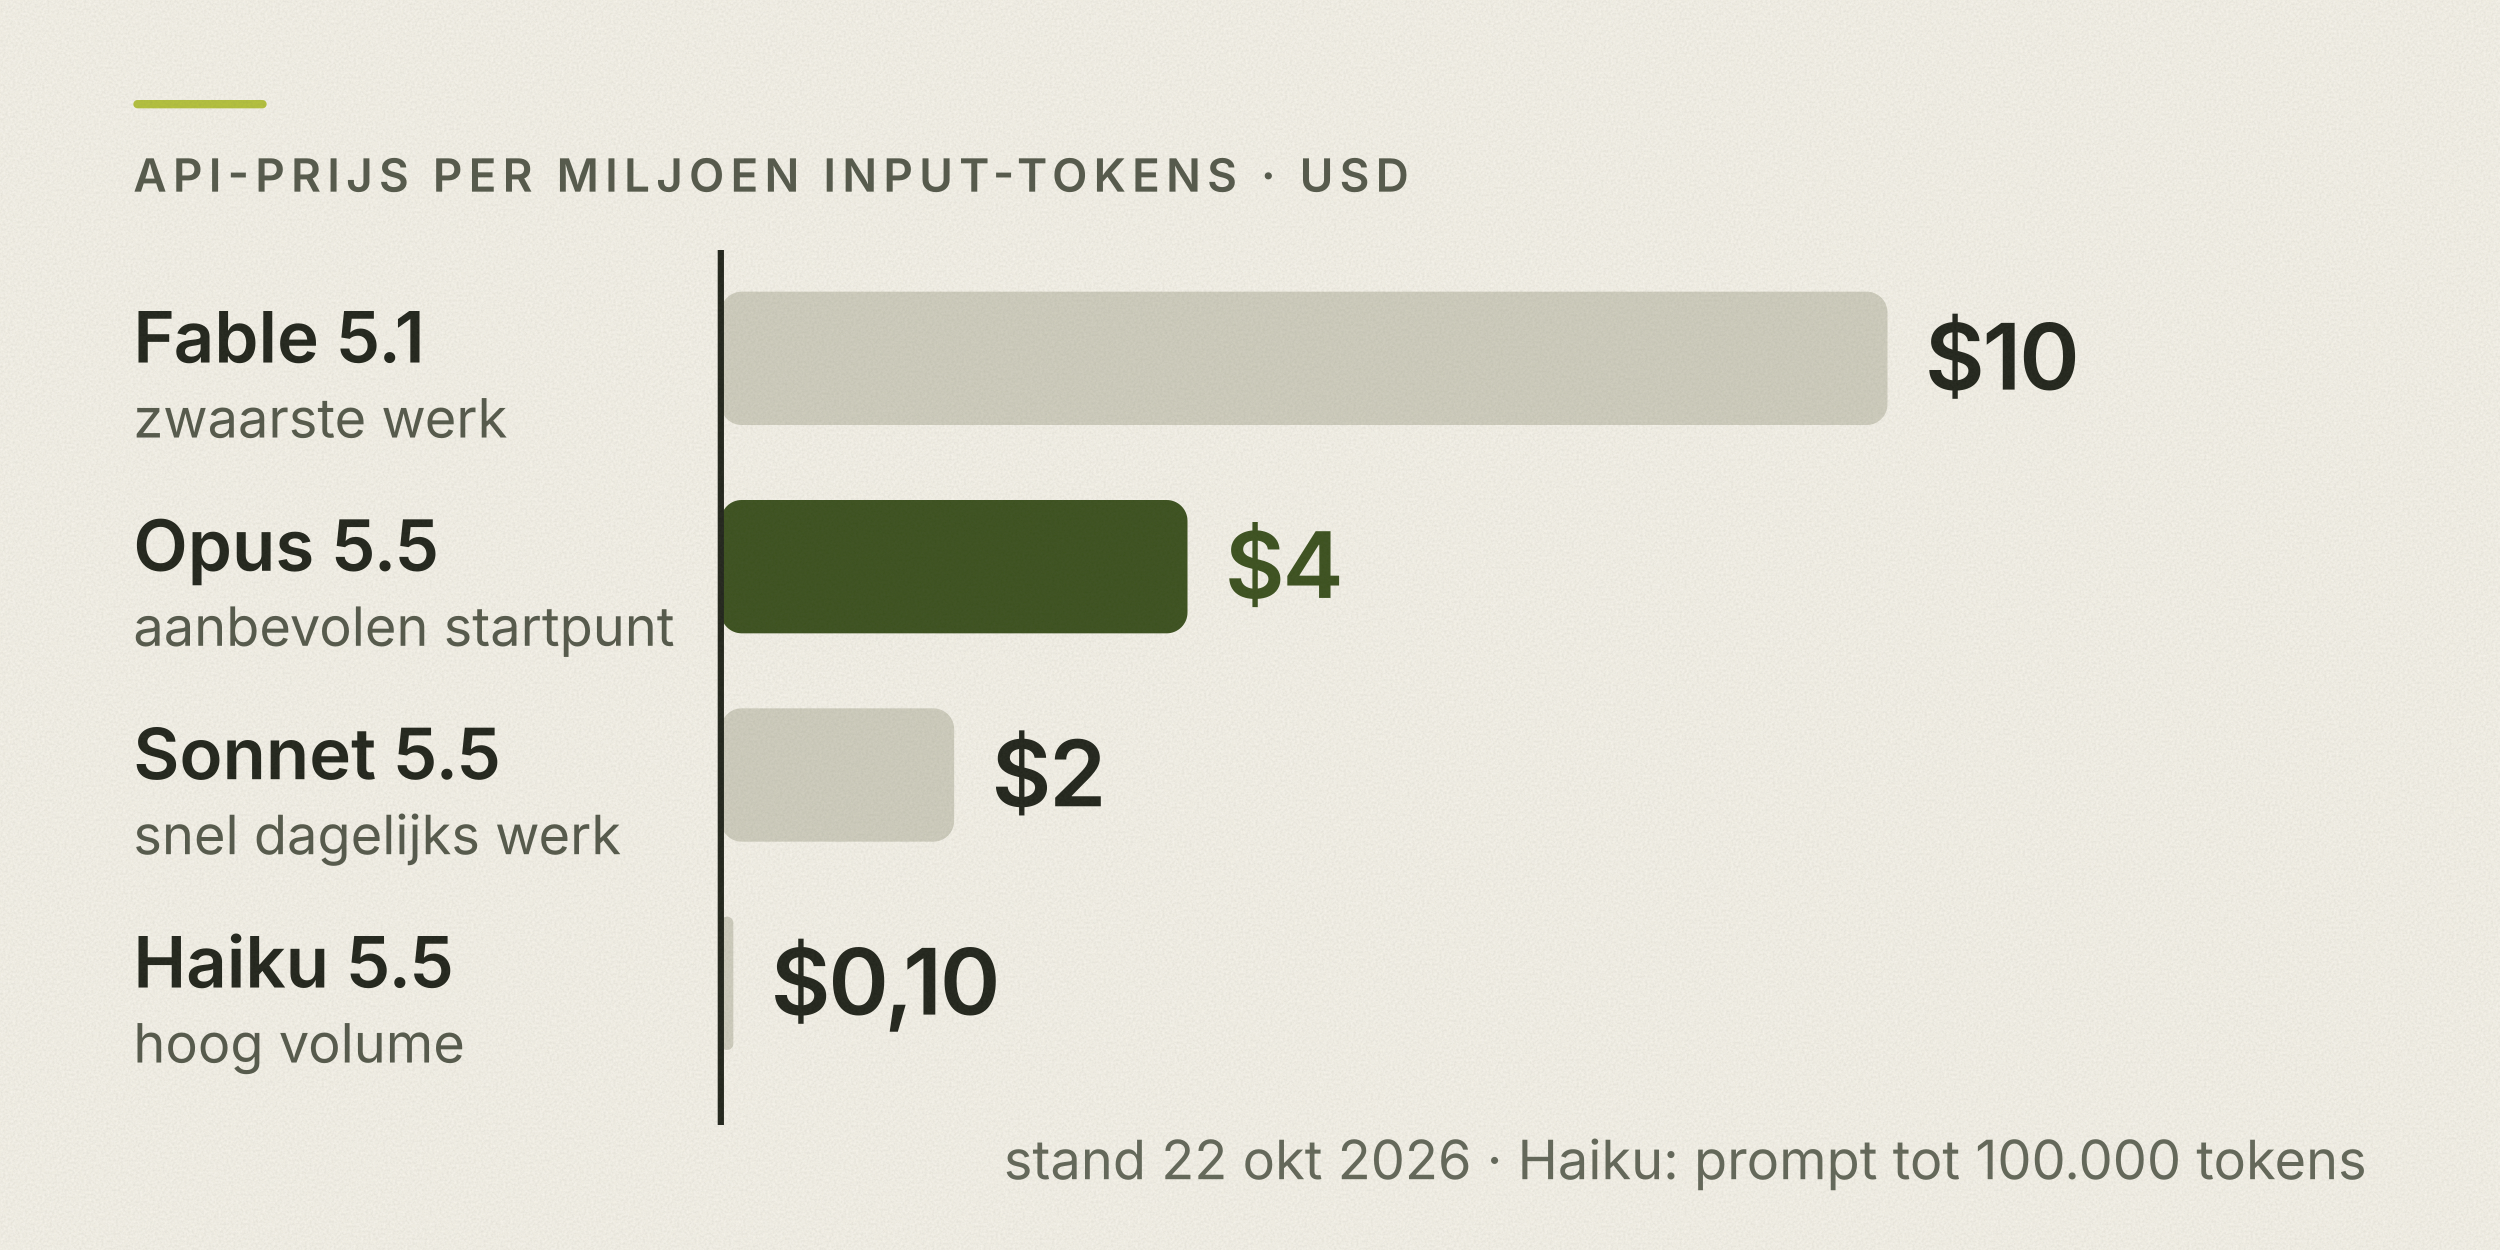
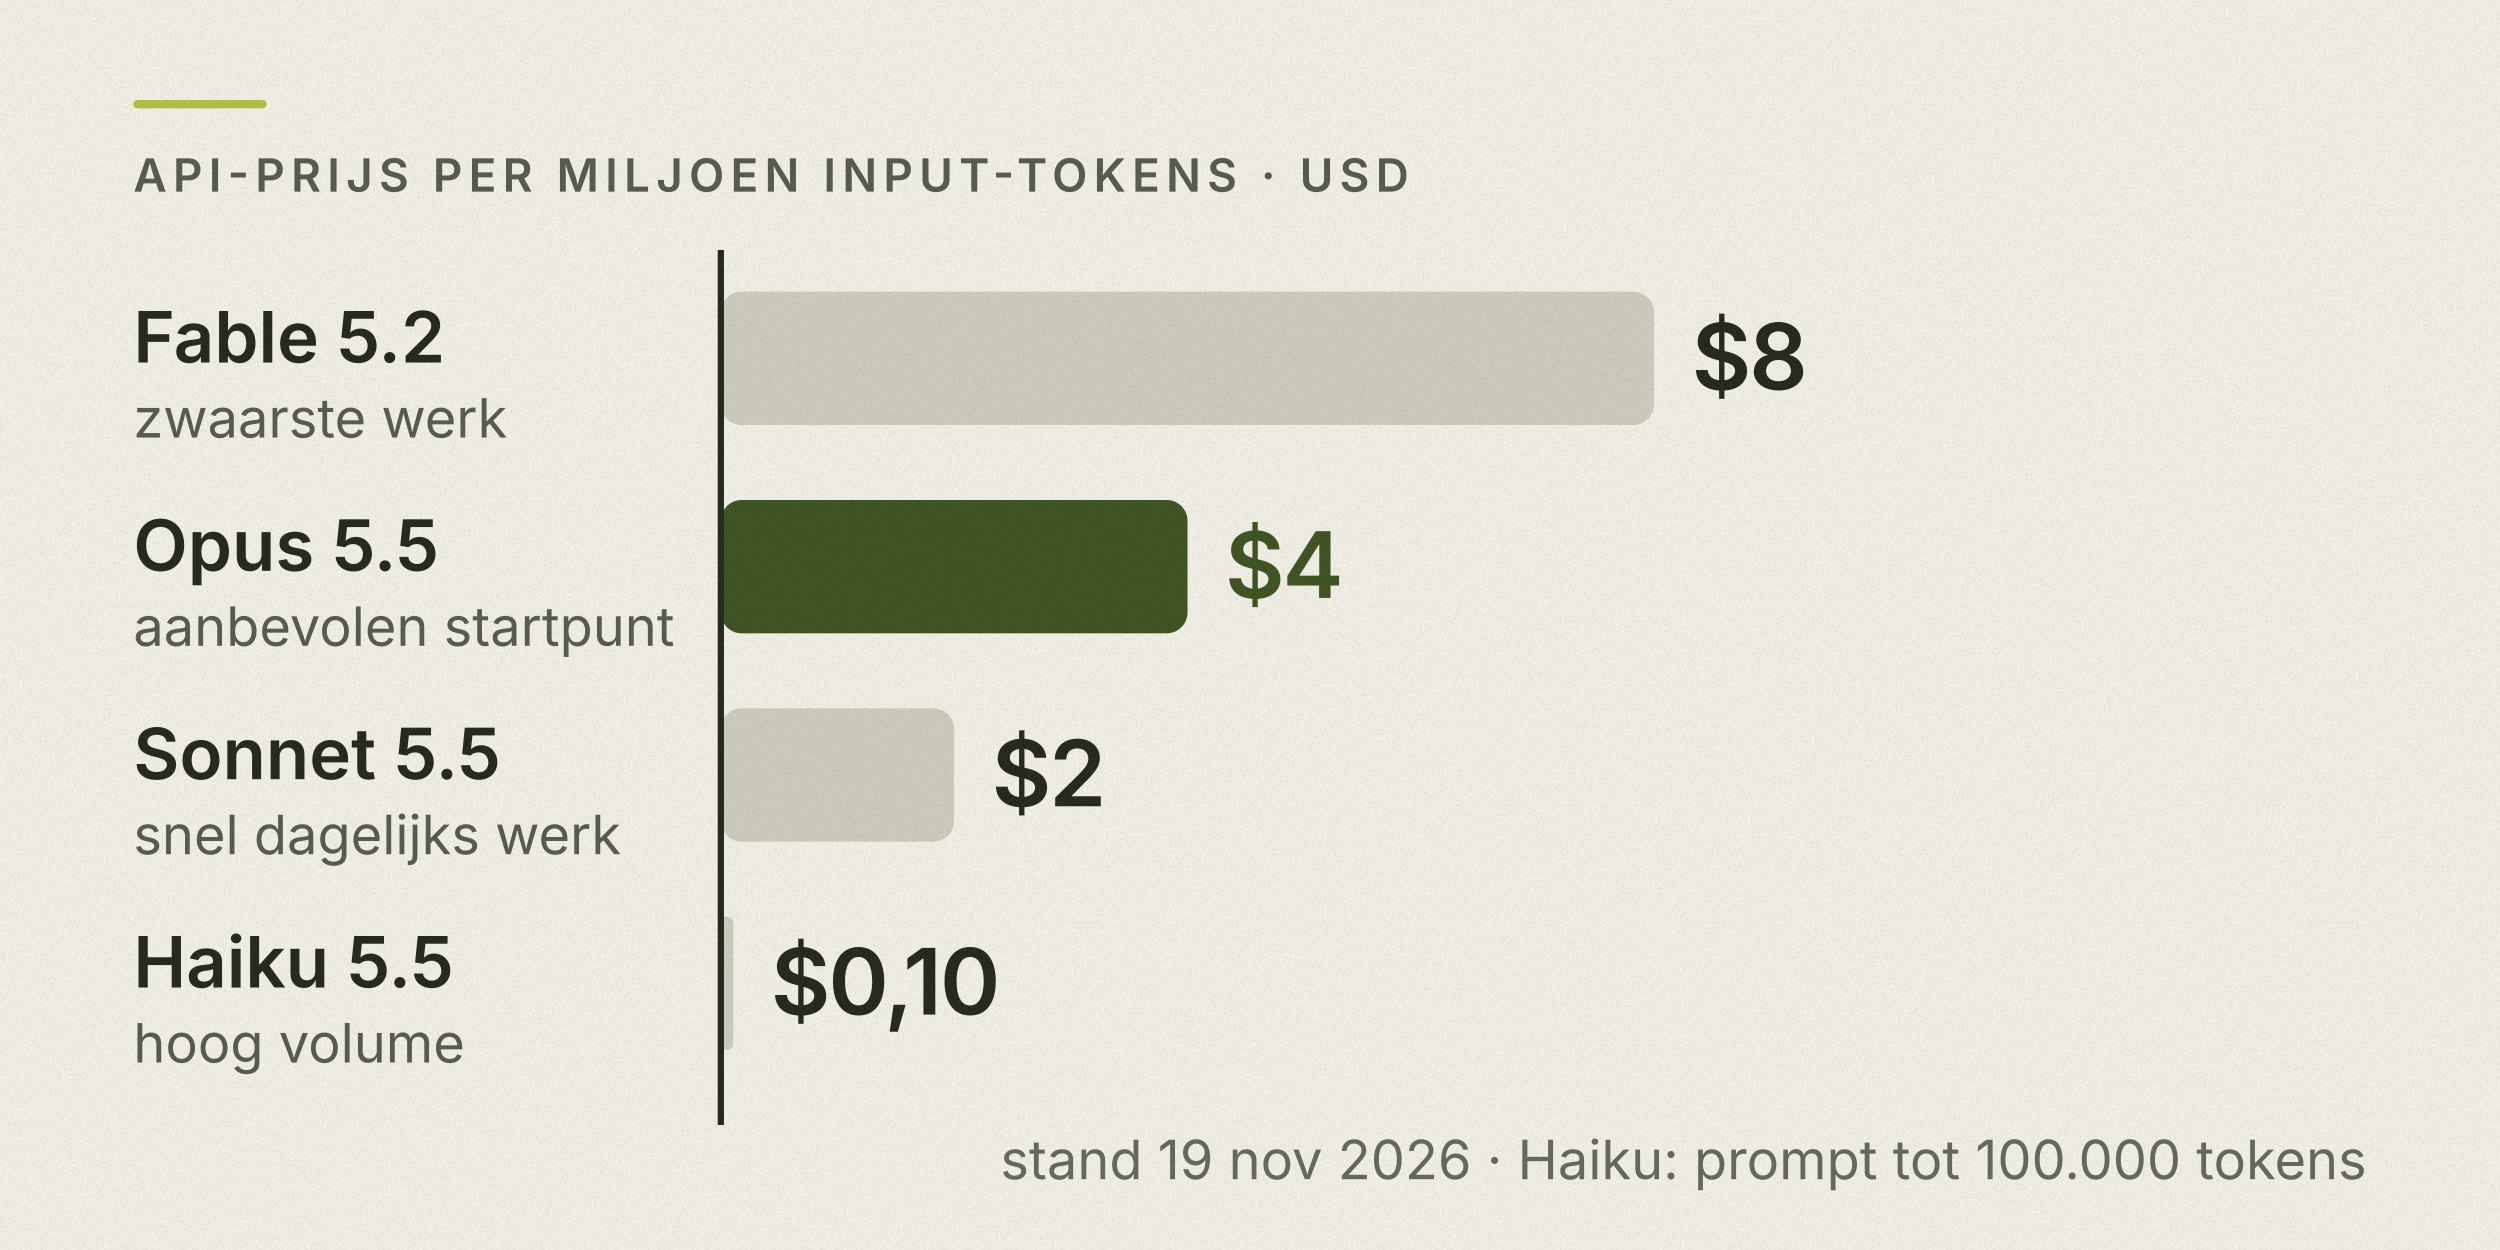
- <svg xmlns="http://www.w3.org/2000/svg" viewBox="0 0 1200 600" role="img" aria-label="Staafdiagram van API-prijzen per miljoen input-tokens: Fable 5.1 10 dollar, Opus 5.5 4 dollar, Sonnet 5.5 2 dollar, Haiku 5.5 0,10 dollar, met Opus 5.5 als aanbevolen startpunt" font-family="Inter, system-ui, sans-serif" fill="#23261D">
+ <svg xmlns="http://www.w3.org/2000/svg" viewBox="0 0 1200 600" role="img" aria-label="Staafdiagram van API-prijzen per miljoen input-tokens: Fable 5.2 8 dollar, Opus 5.5 4 dollar, Sonnet 5.5 2 dollar, Haiku 5.5 0,10 dollar, met Opus 5.5 als aanbevolen startpunt" font-family="Inter, system-ui, sans-serif" fill="#23261D">
  <defs>
    <filter id="model-g" x="0" y="0" width="100%" height="100%">
      <feTurbulence type="fractalNoise" baseFrequency=".85" numOctaves="2" stitchTiles="stitch" />
      <feColorMatrix values="0 0 0 0 .14  0 0 0 0 .15  0 0 0 0 .11  .16 0 0 0 -.03" />
    </filter>
    <marker id="model-a" viewBox="0 0 10 10" refX="7" refY="5" markerWidth="4" markerHeight="4" orient="auto">
      <path d="M0,0 L10,5 L0,10 Z" fill="#3D5220" />
    </marker>
    <pattern id="model-h" width="14" height="14" patternUnits="userSpaceOnUse" patternTransform="rotate(45)">
      <line x1="0" y1="0" x2="0" y2="14" stroke="#A8433B" stroke-width="3" opacity=".45" />
    </pattern>
  </defs>
  <rect width="1200" height="600" fill="#F4F1E8" />
  <rect x="64" y="48" width="64" height="4" rx="2" fill="#B4C13E" />
  <text x="64" y="92" fill="#565A4C" font-size="22" font-weight="600" letter-spacing="3">API-PRIJS PER MILJOEN INPUT-TOKENS · USD</text>
-   <text x="64" y="174" font-size="34" font-weight="600">Fable 5.1</text>
+   <text x="64" y="174" font-size="34" font-weight="600">Fable 5.2</text>
  <text x="64" y="210" font-size="26" fill="#565A4C">zwaarste werk</text>
-   <rect x="346" y="140" width="560" height="64" rx="10" fill="#CFCDBE" />
-   <text letter-spacing="-1" x="924" y="187" font-family="'Instrument Sans Variable', Inter, system-ui, sans-serif" font-weight="600" font-size="44" fill="#23261D">$10</text>
+   <rect x="346" y="140" width="448" height="64" rx="10" fill="#CFCDBE" />
+   <text letter-spacing="-1" x="812" y="187" font-family="'Instrument Sans Variable', Inter, system-ui, sans-serif" font-weight="600" font-size="44" fill="#23261D">$8</text>
  <text x="64" y="274" font-size="34" font-weight="600">Opus 5.5</text>
  <text x="64" y="310" font-size="26" fill="#565A4C">aanbevolen startpunt</text>
  <rect x="346" y="240" width="224" height="64" rx="10" fill="#3D5220" />
  <text letter-spacing="-1" x="588" y="287" font-family="'Instrument Sans Variable', Inter, system-ui, sans-serif" font-weight="600" font-size="44" fill="#3D5220">$4</text>
  <text x="64" y="374" font-size="34" font-weight="600">Sonnet 5.5</text>
  <text x="64" y="410" font-size="26" fill="#565A4C">snel dagelijks werk</text>
  <rect x="346" y="340" width="112" height="64" rx="10" fill="#CFCDBE" />
  <text letter-spacing="-1" x="476" y="387" font-family="'Instrument Sans Variable', Inter, system-ui, sans-serif" font-weight="600" font-size="44" fill="#23261D">$2</text>
  <text x="64" y="474" font-size="34" font-weight="600">Haiku 5.5</text>
  <text x="64" y="510" font-size="26" fill="#565A4C">hoog volume</text>
  <rect x="346" y="440" width="6" height="64" rx="3" fill="#CFCDBE" />
  <text letter-spacing="-1" x="370" y="487" font-family="'Instrument Sans Variable', Inter, system-ui, sans-serif" font-weight="600" font-size="44" fill="#23261D">$0,10</text>
  <line x1="346" y1="120" x2="346" y2="540" stroke="#23261D" stroke-width="3" />
-   <text x="1136" y="566" text-anchor="end" font-size="26" fill="#64685A">stand 22 okt 2026 · Haiku: prompt tot 100.000 tokens</text>
+   <text x="1136" y="566" text-anchor="end" font-size="26" fill="#64685A">stand 19 nov 2026 · Haiku: prompt tot 100.000 tokens</text>
  <rect width="1200" height="600" filter="url(#model-g)" />
</svg>
